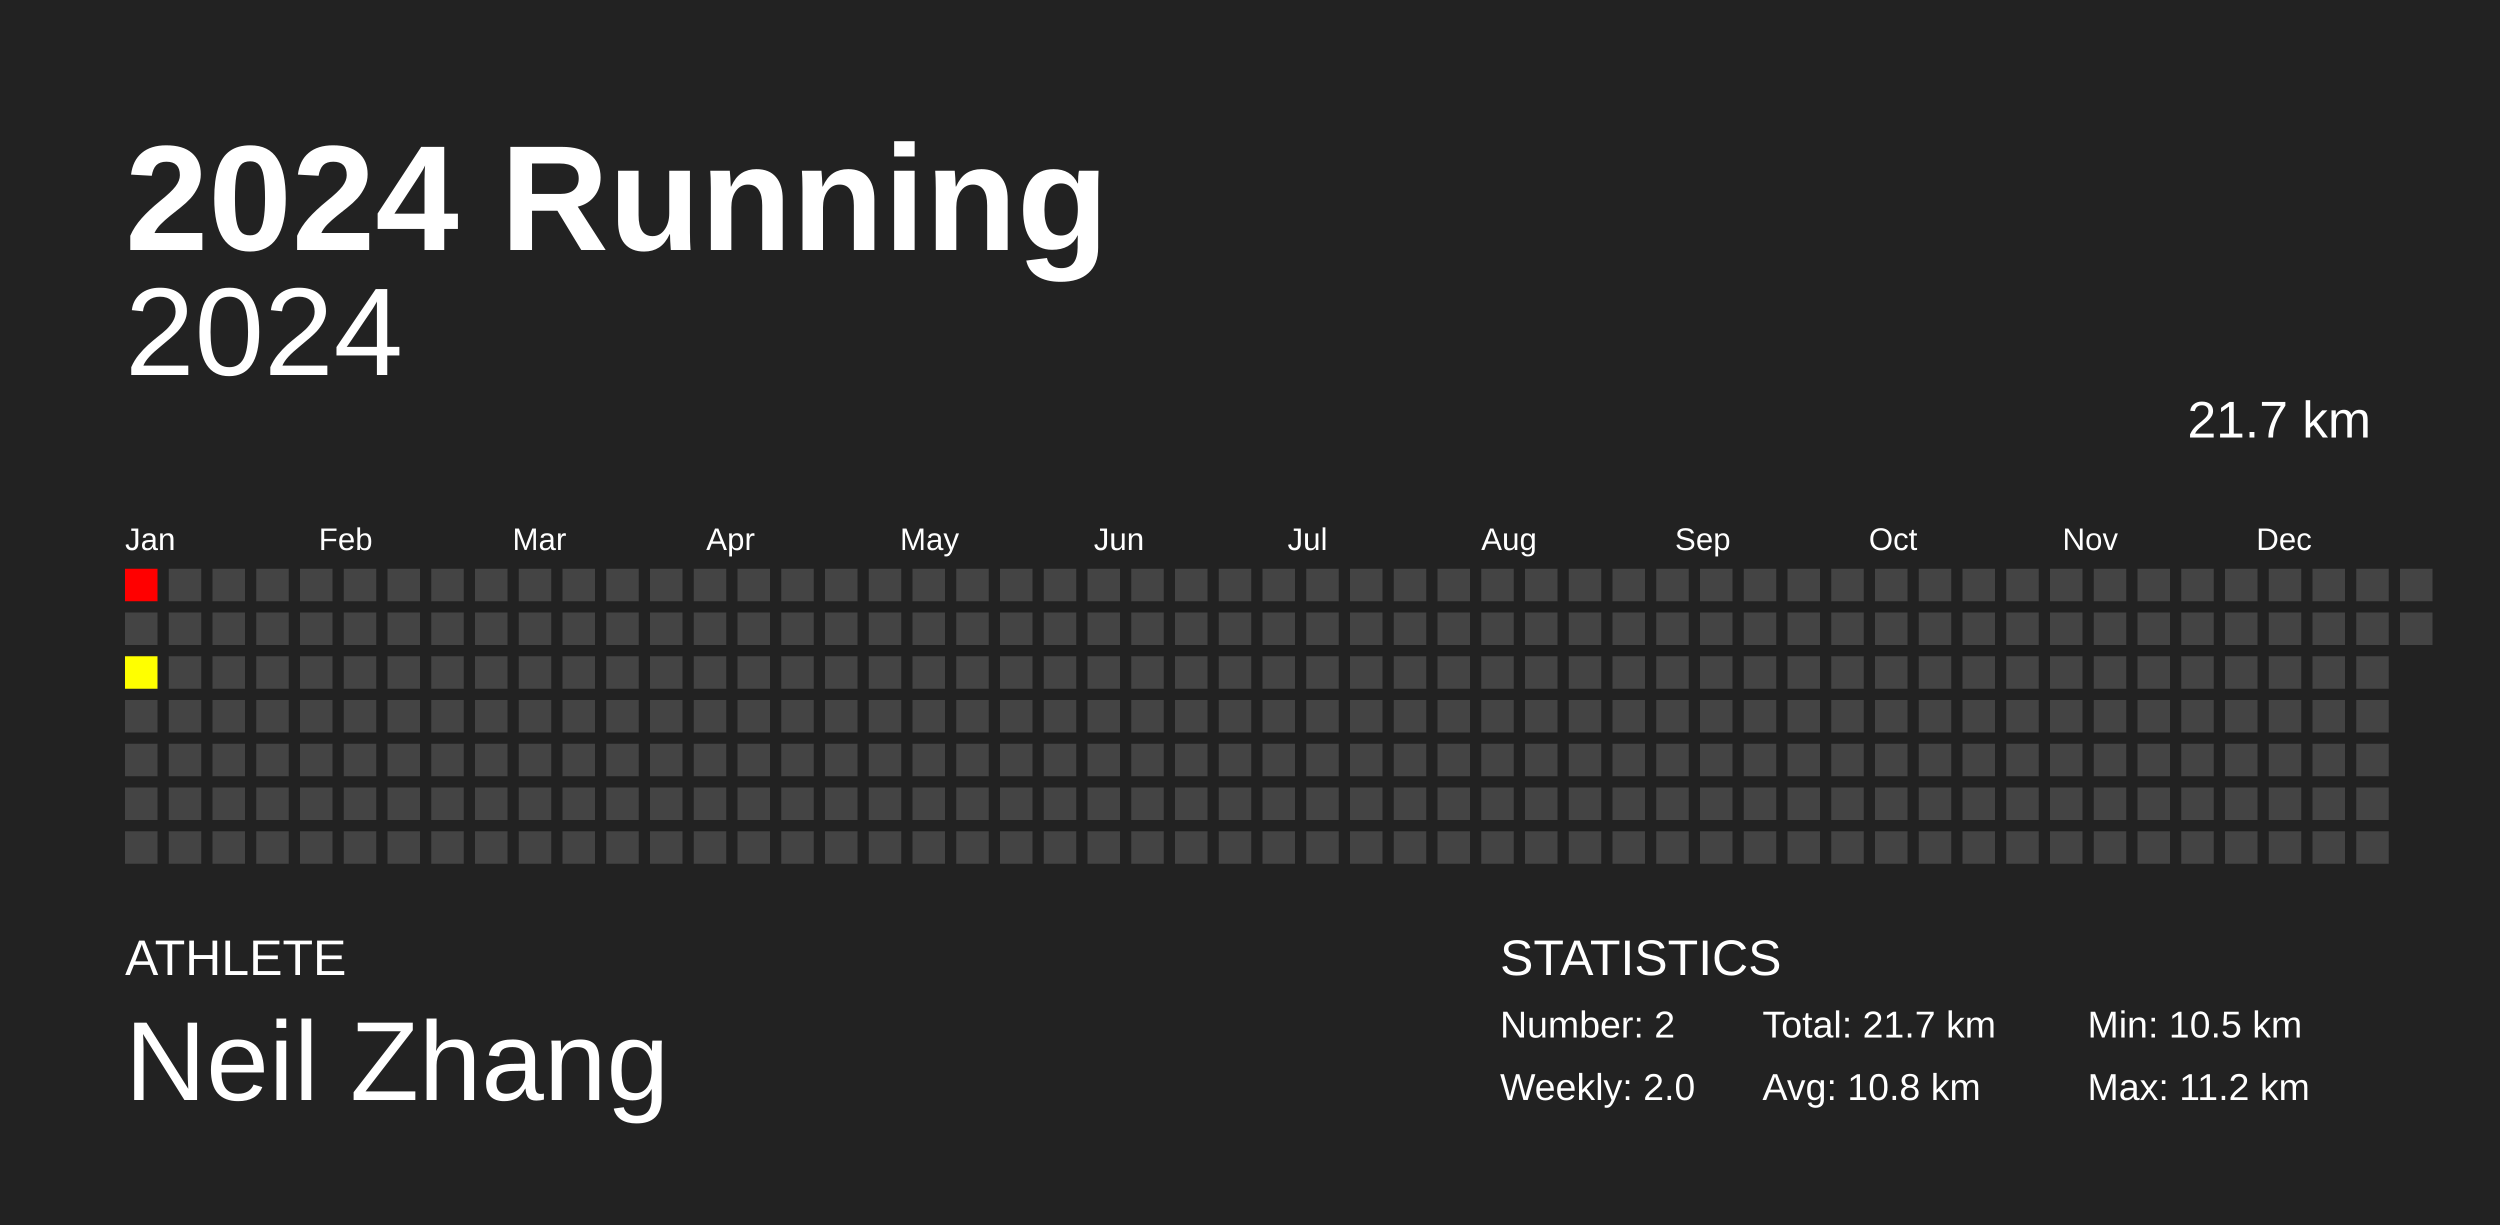
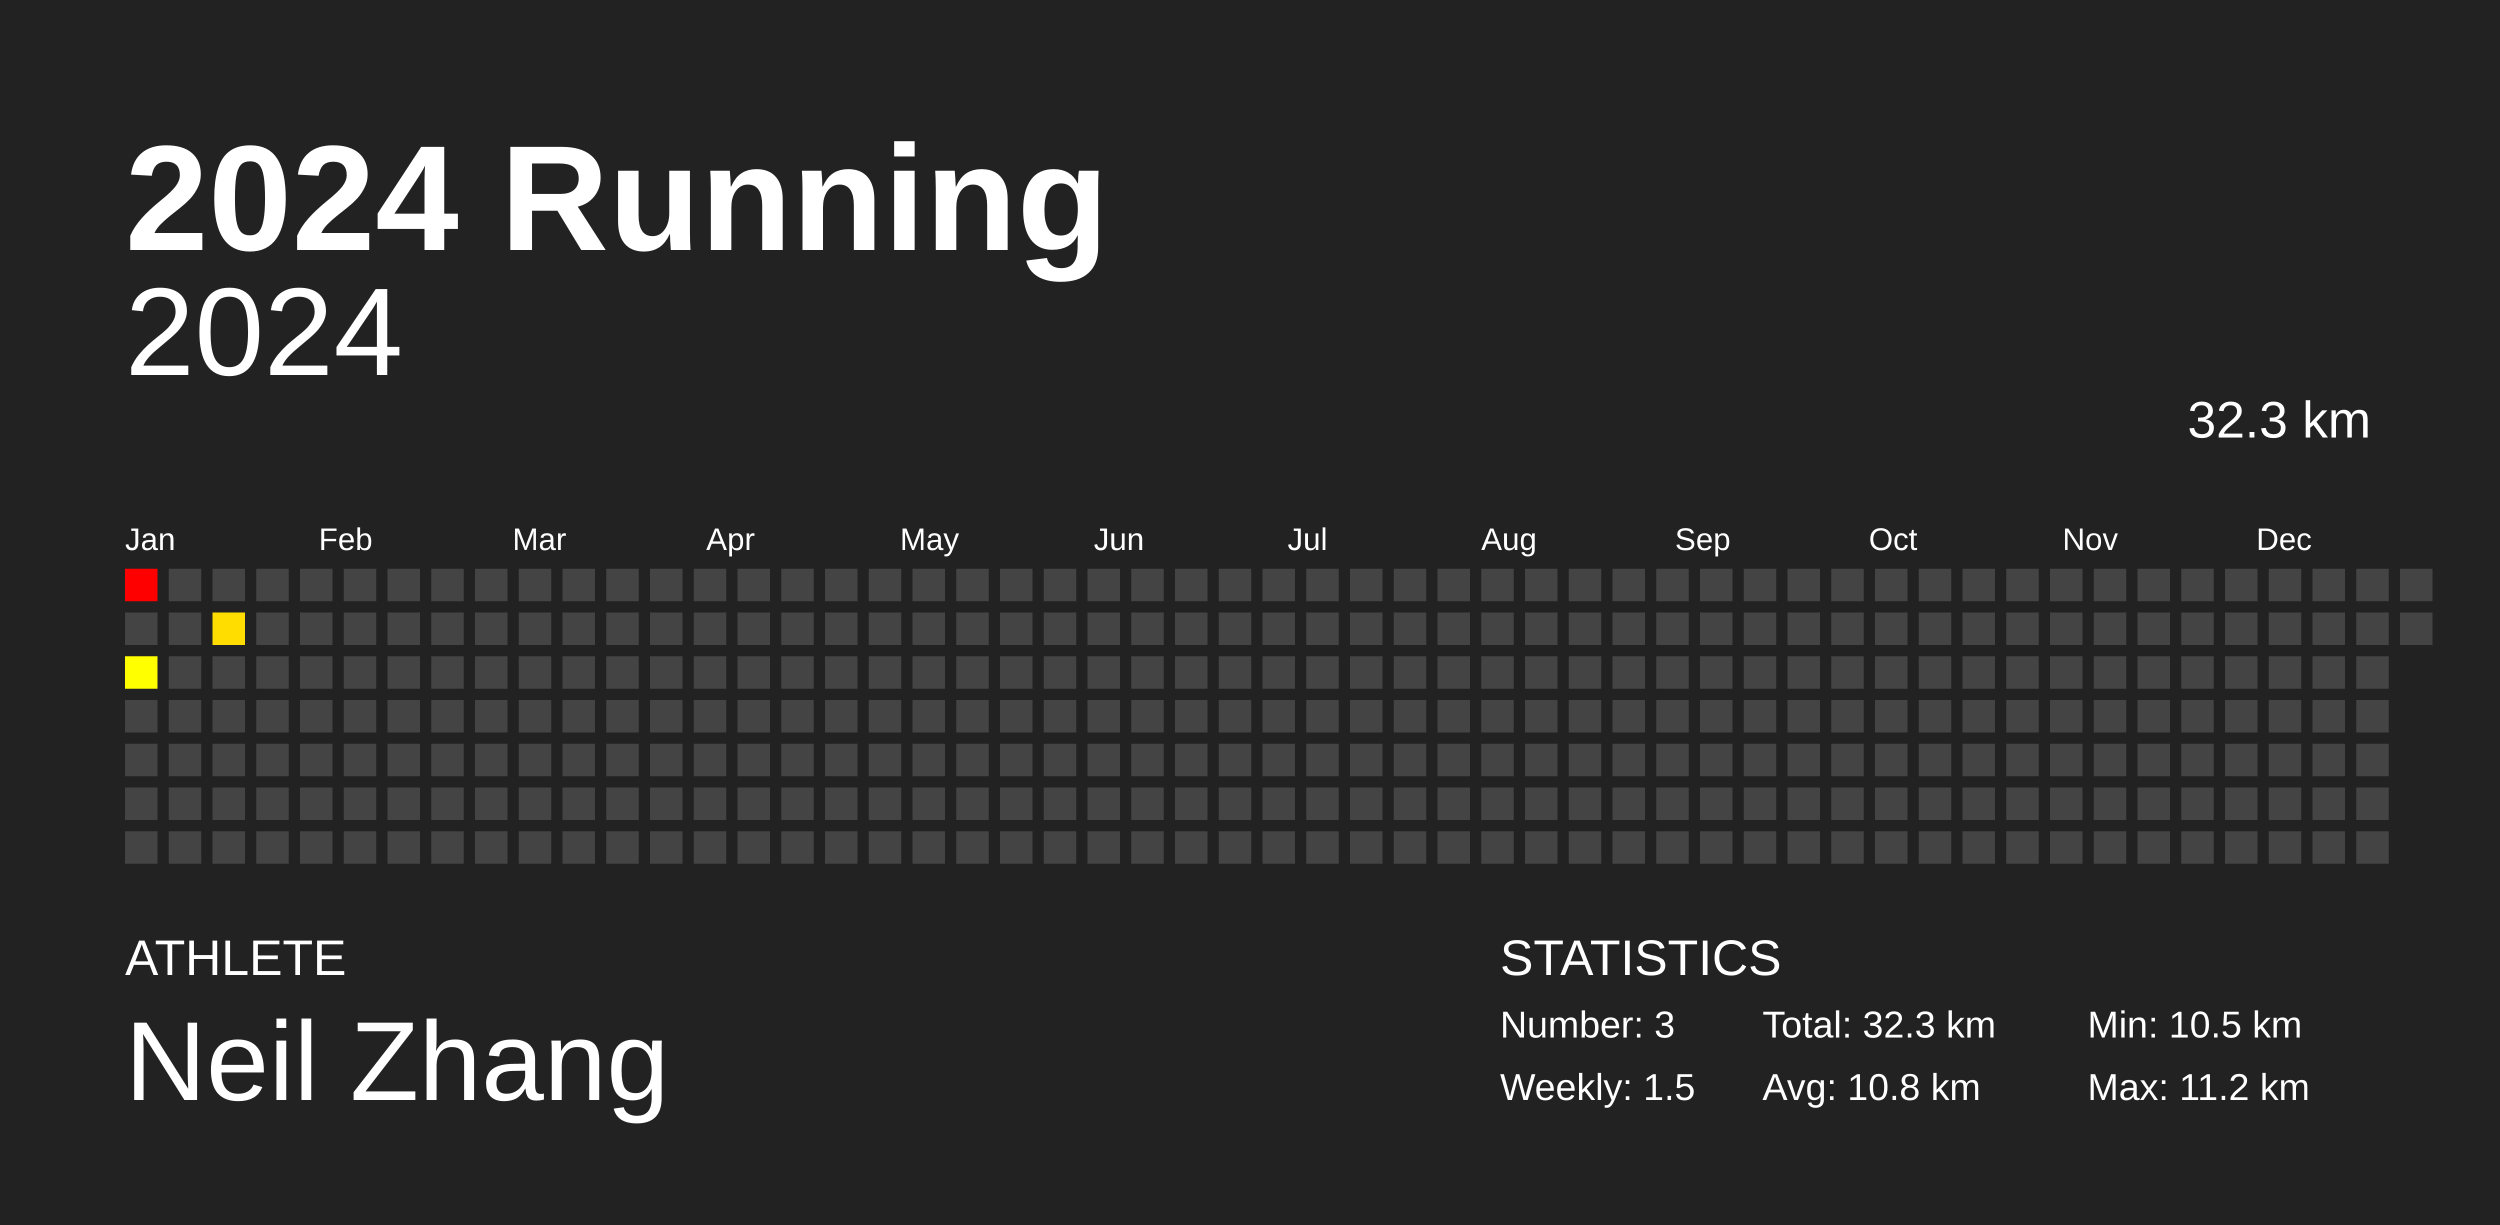
<svg xmlns="http://www.w3.org/2000/svg" baseProfile="full" height="98mm" version="1.1" viewBox="0,0,200,98" width="200mm">
  <defs />
  <rect fill="#222222" height="98" width="200" x="0" y="0" />
  <text fill="#FFFFFF" style="font-size:12px; font-family:Arial; font-weight:bold;" x="10" y="20">2024 Running</text>
  <text fill="#FFFFFF" style="font-size:4px; font-family:Arial" x="10" y="78">ATHLETE</text>
  <text fill="#FFFFFF" style="font-size:9px; font-family:Arial" x="10" y="88">Neil Zhang</text>
  <text fill="#FFFFFF" style="font-size:4px; font-family:Arial" x="120" y="78">STATISTICS</text>
-   <text fill="#FFFFFF" style="font-size:3px; font-family:Arial" x="120" y="83">Number: 2</text>
-   <text fill="#FFFFFF" style="font-size:3px; font-family:Arial" x="120" y="88">Weekly: 2.0</text>
-   <text fill="#FFFFFF" style="font-size:3px; font-family:Arial" x="141" y="83">Total: 21.7 km</text>
+   <text fill="#FFFFFF" style="font-size:3px; font-family:Arial" x="120" y="83">Number: 3</text>
+   <text fill="#FFFFFF" style="font-size:3px; font-family:Arial" x="120" y="88">Weekly: 1.5</text>
+   <text fill="#FFFFFF" style="font-size:3px; font-family:Arial" x="141" y="83">Total: 32.3 km</text>
  <text fill="#FFFFFF" style="font-size:3px; font-family:Arial" x="141" y="88">Avg: 10.8 km</text>
  <text fill="#FFFFFF" style="font-size:3px; font-family:Arial" x="167" y="83">Min: 10.5 km</text>
  <text fill="#FFFFFF" style="font-size:3px; font-family:Arial" x="167" y="88">Max: 11.2 km</text>
  <text alignment-baseline="hanging" fill="#FFFFFF" style="font-size:10.0px; font-family:Arial;" x="10" y="30">2024</text>
-   <text alignment-baseline="hanging" fill="#FFFFFF" style="font-size:4.125px; font-family:Arial;" x="175" y="35">21.7 km</text>
+   <text alignment-baseline="hanging" fill="#FFFFFF" style="font-size:4.125px; font-family:Arial;" x="175" y="35">32.3 km</text>
  <text fill="#FFFFFF" style="font-size:2.5px; font-family:Arial" x="10.0" y="44">Jan</text>
  <text fill="#FFFFFF" style="font-size:2.5px; font-family:Arial" x="25.5" y="44">Feb</text>
  <text fill="#FFFFFF" style="font-size:2.5px; font-family:Arial" x="41.0" y="44">Mar</text>
  <text fill="#FFFFFF" style="font-size:2.5px; font-family:Arial" x="56.5" y="44">Apr</text>
  <text fill="#FFFFFF" style="font-size:2.5px; font-family:Arial" x="72.0" y="44">May</text>
  <text fill="#FFFFFF" style="font-size:2.5px; font-family:Arial" x="87.5" y="44">Jun</text>
  <text fill="#FFFFFF" style="font-size:2.5px; font-family:Arial" x="103.0" y="44">Jul</text>
  <text fill="#FFFFFF" style="font-size:2.5px; font-family:Arial" x="118.5" y="44">Aug</text>
  <text fill="#FFFFFF" style="font-size:2.5px; font-family:Arial" x="134.0" y="44">Sep</text>
  <text fill="#FFFFFF" style="font-size:2.5px; font-family:Arial" x="149.5" y="44">Oct</text>
  <text fill="#FFFFFF" style="font-size:2.5px; font-family:Arial" x="165.0" y="44">Nov</text>
  <text fill="#FFFFFF" style="font-size:2.5px; font-family:Arial" x="180.5" y="44">Dec</text>
  <rect fill="#ff0000" height="2.6" width="2.6" x="10.0" y="45.5" />
  <rect fill="#444444" height="2.6" width="2.6" x="10.0" y="49.0" />
  <rect fill="#ffff00" height="2.6" width="2.6" x="10.0" y="52.5" />
  <rect fill="#444444" height="2.6" width="2.6" x="10.0" y="56.0" />
  <rect fill="#444444" height="2.6" width="2.6" x="10.0" y="59.5" />
  <rect fill="#444444" height="2.6" width="2.6" x="10.0" y="63.0" />
  <rect fill="#444444" height="2.6" width="2.6" x="10.0" y="66.5" />
  <rect fill="#444444" height="2.6" width="2.6" x="13.5" y="45.5" />
  <rect fill="#444444" height="2.6" width="2.6" x="13.5" y="49.0" />
  <rect fill="#444444" height="2.6" width="2.6" x="13.5" y="52.5" />
  <rect fill="#444444" height="2.6" width="2.6" x="13.5" y="56.0" />
  <rect fill="#444444" height="2.6" width="2.6" x="13.5" y="59.5" />
  <rect fill="#444444" height="2.6" width="2.6" x="13.5" y="63.0" />
  <rect fill="#444444" height="2.6" width="2.6" x="13.5" y="66.5" />
  <rect fill="#444444" height="2.6" width="2.6" x="17.0" y="45.5" />
-   <rect fill="#444444" height="2.6" width="2.6" x="17.0" y="49.0" />
+   <rect fill="#ffdd00" height="2.6" width="2.6" x="17.0" y="49.0" />
  <rect fill="#444444" height="2.6" width="2.6" x="17.0" y="52.5" />
  <rect fill="#444444" height="2.6" width="2.6" x="17.0" y="56.0" />
  <rect fill="#444444" height="2.6" width="2.6" x="17.0" y="59.5" />
  <rect fill="#444444" height="2.6" width="2.6" x="17.0" y="63.0" />
  <rect fill="#444444" height="2.6" width="2.6" x="17.0" y="66.5" />
  <rect fill="#444444" height="2.6" width="2.6" x="20.5" y="45.5" />
  <rect fill="#444444" height="2.6" width="2.6" x="20.5" y="49.0" />
  <rect fill="#444444" height="2.6" width="2.6" x="20.5" y="52.5" />
  <rect fill="#444444" height="2.6" width="2.6" x="20.5" y="56.0" />
  <rect fill="#444444" height="2.6" width="2.6" x="20.5" y="59.5" />
  <rect fill="#444444" height="2.6" width="2.6" x="20.5" y="63.0" />
  <rect fill="#444444" height="2.6" width="2.6" x="20.5" y="66.5" />
  <rect fill="#444444" height="2.6" width="2.6" x="24.0" y="45.5" />
  <rect fill="#444444" height="2.6" width="2.6" x="24.0" y="49.0" />
  <rect fill="#444444" height="2.6" width="2.6" x="24.0" y="52.5" />
  <rect fill="#444444" height="2.6" width="2.6" x="24.0" y="56.0" />
  <rect fill="#444444" height="2.6" width="2.6" x="24.0" y="59.5" />
  <rect fill="#444444" height="2.6" width="2.6" x="24.0" y="63.0" />
  <rect fill="#444444" height="2.6" width="2.6" x="24.0" y="66.5" />
  <rect fill="#444444" height="2.6" width="2.6" x="27.5" y="45.5" />
  <rect fill="#444444" height="2.6" width="2.6" x="27.5" y="49.0" />
  <rect fill="#444444" height="2.6" width="2.6" x="27.5" y="52.5" />
  <rect fill="#444444" height="2.6" width="2.6" x="27.5" y="56.0" />
  <rect fill="#444444" height="2.6" width="2.6" x="27.5" y="59.5" />
  <rect fill="#444444" height="2.6" width="2.6" x="27.5" y="63.0" />
  <rect fill="#444444" height="2.6" width="2.6" x="27.5" y="66.5" />
  <rect fill="#444444" height="2.6" width="2.6" x="31.0" y="45.5" />
  <rect fill="#444444" height="2.6" width="2.6" x="31.0" y="49.0" />
  <rect fill="#444444" height="2.6" width="2.6" x="31.0" y="52.5" />
  <rect fill="#444444" height="2.6" width="2.6" x="31.0" y="56.0" />
  <rect fill="#444444" height="2.6" width="2.6" x="31.0" y="59.5" />
  <rect fill="#444444" height="2.6" width="2.6" x="31.0" y="63.0" />
  <rect fill="#444444" height="2.6" width="2.6" x="31.0" y="66.5" />
  <rect fill="#444444" height="2.6" width="2.6" x="34.5" y="45.5" />
  <rect fill="#444444" height="2.6" width="2.6" x="34.5" y="49.0" />
  <rect fill="#444444" height="2.6" width="2.6" x="34.5" y="52.5" />
  <rect fill="#444444" height="2.6" width="2.6" x="34.5" y="56.0" />
  <rect fill="#444444" height="2.6" width="2.6" x="34.5" y="59.5" />
  <rect fill="#444444" height="2.6" width="2.6" x="34.5" y="63.0" />
  <rect fill="#444444" height="2.6" width="2.6" x="34.5" y="66.5" />
  <rect fill="#444444" height="2.6" width="2.6" x="38.0" y="45.5" />
  <rect fill="#444444" height="2.6" width="2.6" x="38.0" y="49.0" />
  <rect fill="#444444" height="2.6" width="2.6" x="38.0" y="52.5" />
  <rect fill="#444444" height="2.6" width="2.6" x="38.0" y="56.0" />
  <rect fill="#444444" height="2.6" width="2.6" x="38.0" y="59.5" />
  <rect fill="#444444" height="2.6" width="2.6" x="38.0" y="63.0" />
  <rect fill="#444444" height="2.6" width="2.6" x="38.0" y="66.5" />
  <rect fill="#444444" height="2.6" width="2.6" x="41.5" y="45.5" />
  <rect fill="#444444" height="2.6" width="2.6" x="41.5" y="49.0" />
  <rect fill="#444444" height="2.6" width="2.6" x="41.5" y="52.5" />
  <rect fill="#444444" height="2.6" width="2.6" x="41.5" y="56.0" />
  <rect fill="#444444" height="2.6" width="2.6" x="41.5" y="59.5" />
  <rect fill="#444444" height="2.6" width="2.6" x="41.5" y="63.0" />
  <rect fill="#444444" height="2.6" width="2.6" x="41.5" y="66.5" />
  <rect fill="#444444" height="2.6" width="2.6" x="45.0" y="45.5" />
  <rect fill="#444444" height="2.6" width="2.6" x="45.0" y="49.0" />
  <rect fill="#444444" height="2.6" width="2.6" x="45.0" y="52.5" />
  <rect fill="#444444" height="2.6" width="2.6" x="45.0" y="56.0" />
  <rect fill="#444444" height="2.6" width="2.6" x="45.0" y="59.5" />
  <rect fill="#444444" height="2.6" width="2.6" x="45.0" y="63.0" />
  <rect fill="#444444" height="2.6" width="2.6" x="45.0" y="66.5" />
  <rect fill="#444444" height="2.6" width="2.6" x="48.5" y="45.5" />
  <rect fill="#444444" height="2.6" width="2.6" x="48.5" y="49.0" />
  <rect fill="#444444" height="2.6" width="2.6" x="48.5" y="52.5" />
  <rect fill="#444444" height="2.6" width="2.6" x="48.5" y="56.0" />
  <rect fill="#444444" height="2.6" width="2.6" x="48.5" y="59.5" />
  <rect fill="#444444" height="2.6" width="2.6" x="48.5" y="63.0" />
  <rect fill="#444444" height="2.6" width="2.6" x="48.5" y="66.5" />
  <rect fill="#444444" height="2.6" width="2.6" x="52.0" y="45.5" />
  <rect fill="#444444" height="2.6" width="2.6" x="52.0" y="49.0" />
  <rect fill="#444444" height="2.6" width="2.6" x="52.0" y="52.5" />
  <rect fill="#444444" height="2.6" width="2.6" x="52.0" y="56.0" />
  <rect fill="#444444" height="2.6" width="2.6" x="52.0" y="59.5" />
  <rect fill="#444444" height="2.6" width="2.6" x="52.0" y="63.0" />
  <rect fill="#444444" height="2.6" width="2.6" x="52.0" y="66.5" />
  <rect fill="#444444" height="2.6" width="2.6" x="55.5" y="45.5" />
  <rect fill="#444444" height="2.6" width="2.6" x="55.5" y="49.0" />
  <rect fill="#444444" height="2.6" width="2.6" x="55.5" y="52.5" />
  <rect fill="#444444" height="2.6" width="2.6" x="55.5" y="56.0" />
  <rect fill="#444444" height="2.6" width="2.6" x="55.5" y="59.5" />
  <rect fill="#444444" height="2.6" width="2.6" x="55.5" y="63.0" />
  <rect fill="#444444" height="2.6" width="2.6" x="55.5" y="66.5" />
  <rect fill="#444444" height="2.6" width="2.6" x="59.0" y="45.5" />
  <rect fill="#444444" height="2.6" width="2.6" x="59.0" y="49.0" />
  <rect fill="#444444" height="2.6" width="2.6" x="59.0" y="52.5" />
  <rect fill="#444444" height="2.6" width="2.6" x="59.0" y="56.0" />
  <rect fill="#444444" height="2.6" width="2.6" x="59.0" y="59.5" />
  <rect fill="#444444" height="2.6" width="2.6" x="59.0" y="63.0" />
  <rect fill="#444444" height="2.6" width="2.6" x="59.0" y="66.5" />
  <rect fill="#444444" height="2.6" width="2.6" x="62.5" y="45.5" />
  <rect fill="#444444" height="2.6" width="2.6" x="62.5" y="49.0" />
  <rect fill="#444444" height="2.6" width="2.6" x="62.5" y="52.5" />
  <rect fill="#444444" height="2.6" width="2.6" x="62.5" y="56.0" />
  <rect fill="#444444" height="2.6" width="2.6" x="62.5" y="59.5" />
  <rect fill="#444444" height="2.6" width="2.6" x="62.5" y="63.0" />
  <rect fill="#444444" height="2.6" width="2.6" x="62.5" y="66.5" />
  <rect fill="#444444" height="2.6" width="2.6" x="66.0" y="45.5" />
  <rect fill="#444444" height="2.6" width="2.6" x="66.0" y="49.0" />
  <rect fill="#444444" height="2.6" width="2.6" x="66.0" y="52.5" />
  <rect fill="#444444" height="2.6" width="2.6" x="66.0" y="56.0" />
  <rect fill="#444444" height="2.6" width="2.6" x="66.0" y="59.5" />
  <rect fill="#444444" height="2.6" width="2.6" x="66.0" y="63.0" />
  <rect fill="#444444" height="2.6" width="2.6" x="66.0" y="66.5" />
  <rect fill="#444444" height="2.6" width="2.6" x="69.5" y="45.5" />
  <rect fill="#444444" height="2.6" width="2.6" x="69.5" y="49.0" />
  <rect fill="#444444" height="2.6" width="2.6" x="69.5" y="52.5" />
  <rect fill="#444444" height="2.6" width="2.6" x="69.5" y="56.0" />
  <rect fill="#444444" height="2.6" width="2.6" x="69.5" y="59.5" />
  <rect fill="#444444" height="2.6" width="2.6" x="69.5" y="63.0" />
  <rect fill="#444444" height="2.6" width="2.6" x="69.5" y="66.5" />
  <rect fill="#444444" height="2.6" width="2.6" x="73.0" y="45.5" />
  <rect fill="#444444" height="2.6" width="2.6" x="73.0" y="49.0" />
  <rect fill="#444444" height="2.6" width="2.6" x="73.0" y="52.5" />
  <rect fill="#444444" height="2.6" width="2.6" x="73.0" y="56.0" />
  <rect fill="#444444" height="2.6" width="2.6" x="73.0" y="59.5" />
  <rect fill="#444444" height="2.6" width="2.6" x="73.0" y="63.0" />
  <rect fill="#444444" height="2.6" width="2.6" x="73.0" y="66.5" />
  <rect fill="#444444" height="2.6" width="2.6" x="76.5" y="45.5" />
  <rect fill="#444444" height="2.6" width="2.6" x="76.5" y="49.0" />
  <rect fill="#444444" height="2.6" width="2.6" x="76.5" y="52.5" />
  <rect fill="#444444" height="2.6" width="2.6" x="76.5" y="56.0" />
  <rect fill="#444444" height="2.6" width="2.6" x="76.5" y="59.5" />
  <rect fill="#444444" height="2.6" width="2.6" x="76.5" y="63.0" />
  <rect fill="#444444" height="2.6" width="2.6" x="76.5" y="66.5" />
  <rect fill="#444444" height="2.6" width="2.6" x="80.0" y="45.5" />
  <rect fill="#444444" height="2.6" width="2.6" x="80.0" y="49.0" />
  <rect fill="#444444" height="2.6" width="2.6" x="80.0" y="52.5" />
  <rect fill="#444444" height="2.6" width="2.6" x="80.0" y="56.0" />
  <rect fill="#444444" height="2.6" width="2.6" x="80.0" y="59.5" />
  <rect fill="#444444" height="2.6" width="2.6" x="80.0" y="63.0" />
  <rect fill="#444444" height="2.6" width="2.6" x="80.0" y="66.5" />
  <rect fill="#444444" height="2.6" width="2.6" x="83.5" y="45.5" />
  <rect fill="#444444" height="2.6" width="2.6" x="83.5" y="49.0" />
  <rect fill="#444444" height="2.6" width="2.6" x="83.5" y="52.5" />
  <rect fill="#444444" height="2.6" width="2.6" x="83.5" y="56.0" />
  <rect fill="#444444" height="2.6" width="2.6" x="83.5" y="59.5" />
  <rect fill="#444444" height="2.6" width="2.6" x="83.5" y="63.0" />
  <rect fill="#444444" height="2.6" width="2.6" x="83.5" y="66.5" />
  <rect fill="#444444" height="2.6" width="2.6" x="87.0" y="45.5" />
  <rect fill="#444444" height="2.6" width="2.6" x="87.0" y="49.0" />
  <rect fill="#444444" height="2.6" width="2.6" x="87.0" y="52.5" />
  <rect fill="#444444" height="2.6" width="2.6" x="87.0" y="56.0" />
  <rect fill="#444444" height="2.6" width="2.6" x="87.0" y="59.5" />
  <rect fill="#444444" height="2.6" width="2.6" x="87.0" y="63.0" />
  <rect fill="#444444" height="2.6" width="2.6" x="87.0" y="66.5" />
  <rect fill="#444444" height="2.6" width="2.6" x="90.5" y="45.5" />
  <rect fill="#444444" height="2.6" width="2.6" x="90.5" y="49.0" />
  <rect fill="#444444" height="2.6" width="2.6" x="90.5" y="52.5" />
  <rect fill="#444444" height="2.6" width="2.6" x="90.5" y="56.0" />
  <rect fill="#444444" height="2.6" width="2.6" x="90.5" y="59.5" />
  <rect fill="#444444" height="2.6" width="2.6" x="90.5" y="63.0" />
  <rect fill="#444444" height="2.6" width="2.6" x="90.5" y="66.5" />
  <rect fill="#444444" height="2.6" width="2.6" x="94.0" y="45.5" />
  <rect fill="#444444" height="2.6" width="2.6" x="94.0" y="49.0" />
  <rect fill="#444444" height="2.6" width="2.6" x="94.0" y="52.5" />
  <rect fill="#444444" height="2.6" width="2.6" x="94.0" y="56.0" />
  <rect fill="#444444" height="2.6" width="2.6" x="94.0" y="59.5" />
  <rect fill="#444444" height="2.6" width="2.6" x="94.0" y="63.0" />
  <rect fill="#444444" height="2.6" width="2.6" x="94.0" y="66.5" />
  <rect fill="#444444" height="2.6" width="2.6" x="97.5" y="45.5" />
  <rect fill="#444444" height="2.6" width="2.6" x="97.5" y="49.0" />
  <rect fill="#444444" height="2.6" width="2.6" x="97.5" y="52.5" />
  <rect fill="#444444" height="2.6" width="2.6" x="97.5" y="56.0" />
  <rect fill="#444444" height="2.6" width="2.6" x="97.5" y="59.5" />
  <rect fill="#444444" height="2.6" width="2.6" x="97.5" y="63.0" />
  <rect fill="#444444" height="2.6" width="2.6" x="97.5" y="66.5" />
  <rect fill="#444444" height="2.6" width="2.6" x="101.0" y="45.5" />
  <rect fill="#444444" height="2.6" width="2.6" x="101.0" y="49.0" />
  <rect fill="#444444" height="2.6" width="2.6" x="101.0" y="52.5" />
  <rect fill="#444444" height="2.6" width="2.6" x="101.0" y="56.0" />
  <rect fill="#444444" height="2.6" width="2.6" x="101.0" y="59.5" />
  <rect fill="#444444" height="2.6" width="2.6" x="101.0" y="63.0" />
  <rect fill="#444444" height="2.6" width="2.6" x="101.0" y="66.5" />
  <rect fill="#444444" height="2.6" width="2.6" x="104.5" y="45.5" />
  <rect fill="#444444" height="2.6" width="2.6" x="104.5" y="49.0" />
  <rect fill="#444444" height="2.6" width="2.6" x="104.5" y="52.5" />
  <rect fill="#444444" height="2.6" width="2.6" x="104.5" y="56.0" />
  <rect fill="#444444" height="2.6" width="2.6" x="104.5" y="59.5" />
  <rect fill="#444444" height="2.6" width="2.6" x="104.5" y="63.0" />
  <rect fill="#444444" height="2.6" width="2.6" x="104.5" y="66.5" />
  <rect fill="#444444" height="2.6" width="2.6" x="108.0" y="45.5" />
  <rect fill="#444444" height="2.6" width="2.6" x="108.0" y="49.0" />
  <rect fill="#444444" height="2.6" width="2.6" x="108.0" y="52.5" />
  <rect fill="#444444" height="2.6" width="2.6" x="108.0" y="56.0" />
  <rect fill="#444444" height="2.6" width="2.6" x="108.0" y="59.5" />
  <rect fill="#444444" height="2.6" width="2.6" x="108.0" y="63.0" />
  <rect fill="#444444" height="2.6" width="2.6" x="108.0" y="66.5" />
  <rect fill="#444444" height="2.6" width="2.6" x="111.5" y="45.5" />
  <rect fill="#444444" height="2.6" width="2.6" x="111.5" y="49.0" />
  <rect fill="#444444" height="2.6" width="2.6" x="111.5" y="52.5" />
  <rect fill="#444444" height="2.6" width="2.6" x="111.5" y="56.0" />
  <rect fill="#444444" height="2.6" width="2.6" x="111.5" y="59.5" />
  <rect fill="#444444" height="2.6" width="2.6" x="111.5" y="63.0" />
  <rect fill="#444444" height="2.6" width="2.6" x="111.5" y="66.5" />
  <rect fill="#444444" height="2.6" width="2.6" x="115.0" y="45.5" />
  <rect fill="#444444" height="2.6" width="2.6" x="115.0" y="49.0" />
  <rect fill="#444444" height="2.6" width="2.6" x="115.0" y="52.5" />
  <rect fill="#444444" height="2.6" width="2.6" x="115.0" y="56.0" />
  <rect fill="#444444" height="2.6" width="2.6" x="115.0" y="59.5" />
  <rect fill="#444444" height="2.6" width="2.6" x="115.0" y="63.0" />
  <rect fill="#444444" height="2.6" width="2.6" x="115.0" y="66.5" />
  <rect fill="#444444" height="2.6" width="2.6" x="118.5" y="45.5" />
  <rect fill="#444444" height="2.6" width="2.6" x="118.5" y="49.0" />
  <rect fill="#444444" height="2.6" width="2.6" x="118.5" y="52.5" />
  <rect fill="#444444" height="2.6" width="2.6" x="118.5" y="56.0" />
  <rect fill="#444444" height="2.6" width="2.6" x="118.5" y="59.5" />
  <rect fill="#444444" height="2.6" width="2.6" x="118.5" y="63.0" />
  <rect fill="#444444" height="2.6" width="2.6" x="118.5" y="66.5" />
  <rect fill="#444444" height="2.6" width="2.6" x="122.0" y="45.5" />
  <rect fill="#444444" height="2.6" width="2.6" x="122.0" y="49.0" />
  <rect fill="#444444" height="2.6" width="2.6" x="122.0" y="52.5" />
  <rect fill="#444444" height="2.6" width="2.6" x="122.0" y="56.0" />
  <rect fill="#444444" height="2.6" width="2.6" x="122.0" y="59.5" />
  <rect fill="#444444" height="2.6" width="2.6" x="122.0" y="63.0" />
  <rect fill="#444444" height="2.6" width="2.6" x="122.0" y="66.5" />
  <rect fill="#444444" height="2.6" width="2.6" x="125.5" y="45.5" />
  <rect fill="#444444" height="2.6" width="2.6" x="125.5" y="49.0" />
  <rect fill="#444444" height="2.6" width="2.6" x="125.5" y="52.5" />
  <rect fill="#444444" height="2.6" width="2.6" x="125.5" y="56.0" />
  <rect fill="#444444" height="2.6" width="2.6" x="125.5" y="59.5" />
  <rect fill="#444444" height="2.6" width="2.6" x="125.5" y="63.0" />
  <rect fill="#444444" height="2.6" width="2.6" x="125.5" y="66.5" />
  <rect fill="#444444" height="2.6" width="2.6" x="129.0" y="45.5" />
  <rect fill="#444444" height="2.6" width="2.6" x="129.0" y="49.0" />
  <rect fill="#444444" height="2.6" width="2.6" x="129.0" y="52.5" />
  <rect fill="#444444" height="2.6" width="2.6" x="129.0" y="56.0" />
  <rect fill="#444444" height="2.6" width="2.6" x="129.0" y="59.5" />
  <rect fill="#444444" height="2.6" width="2.6" x="129.0" y="63.0" />
  <rect fill="#444444" height="2.6" width="2.6" x="129.0" y="66.5" />
  <rect fill="#444444" height="2.6" width="2.6" x="132.5" y="45.5" />
  <rect fill="#444444" height="2.6" width="2.6" x="132.5" y="49.0" />
  <rect fill="#444444" height="2.6" width="2.6" x="132.5" y="52.5" />
  <rect fill="#444444" height="2.6" width="2.6" x="132.5" y="56.0" />
  <rect fill="#444444" height="2.6" width="2.6" x="132.5" y="59.5" />
  <rect fill="#444444" height="2.6" width="2.6" x="132.5" y="63.0" />
  <rect fill="#444444" height="2.6" width="2.6" x="132.5" y="66.5" />
  <rect fill="#444444" height="2.6" width="2.6" x="136.0" y="45.5" />
  <rect fill="#444444" height="2.6" width="2.6" x="136.0" y="49.0" />
  <rect fill="#444444" height="2.6" width="2.6" x="136.0" y="52.5" />
  <rect fill="#444444" height="2.6" width="2.6" x="136.0" y="56.0" />
  <rect fill="#444444" height="2.6" width="2.6" x="136.0" y="59.5" />
  <rect fill="#444444" height="2.6" width="2.6" x="136.0" y="63.0" />
  <rect fill="#444444" height="2.6" width="2.6" x="136.0" y="66.5" />
  <rect fill="#444444" height="2.6" width="2.6" x="139.5" y="45.5" />
  <rect fill="#444444" height="2.6" width="2.6" x="139.5" y="49.0" />
  <rect fill="#444444" height="2.6" width="2.6" x="139.5" y="52.5" />
  <rect fill="#444444" height="2.6" width="2.6" x="139.5" y="56.0" />
  <rect fill="#444444" height="2.6" width="2.6" x="139.5" y="59.5" />
  <rect fill="#444444" height="2.6" width="2.6" x="139.5" y="63.0" />
  <rect fill="#444444" height="2.6" width="2.6" x="139.5" y="66.5" />
  <rect fill="#444444" height="2.6" width="2.6" x="143.0" y="45.5" />
  <rect fill="#444444" height="2.6" width="2.6" x="143.0" y="49.0" />
  <rect fill="#444444" height="2.6" width="2.6" x="143.0" y="52.5" />
  <rect fill="#444444" height="2.6" width="2.6" x="143.0" y="56.0" />
  <rect fill="#444444" height="2.6" width="2.6" x="143.0" y="59.5" />
  <rect fill="#444444" height="2.6" width="2.6" x="143.0" y="63.0" />
  <rect fill="#444444" height="2.6" width="2.6" x="143.0" y="66.5" />
  <rect fill="#444444" height="2.6" width="2.6" x="146.5" y="45.5" />
  <rect fill="#444444" height="2.6" width="2.6" x="146.5" y="49.0" />
  <rect fill="#444444" height="2.6" width="2.6" x="146.5" y="52.5" />
  <rect fill="#444444" height="2.6" width="2.6" x="146.5" y="56.0" />
  <rect fill="#444444" height="2.6" width="2.6" x="146.5" y="59.5" />
  <rect fill="#444444" height="2.6" width="2.6" x="146.5" y="63.0" />
  <rect fill="#444444" height="2.6" width="2.6" x="146.5" y="66.5" />
  <rect fill="#444444" height="2.6" width="2.6" x="150.0" y="45.5" />
  <rect fill="#444444" height="2.6" width="2.6" x="150.0" y="49.0" />
  <rect fill="#444444" height="2.6" width="2.6" x="150.0" y="52.5" />
  <rect fill="#444444" height="2.6" width="2.6" x="150.0" y="56.0" />
  <rect fill="#444444" height="2.6" width="2.6" x="150.0" y="59.5" />
  <rect fill="#444444" height="2.6" width="2.6" x="150.0" y="63.0" />
  <rect fill="#444444" height="2.6" width="2.6" x="150.0" y="66.5" />
  <rect fill="#444444" height="2.6" width="2.6" x="153.5" y="45.5" />
  <rect fill="#444444" height="2.6" width="2.6" x="153.5" y="49.0" />
  <rect fill="#444444" height="2.6" width="2.6" x="153.5" y="52.5" />
  <rect fill="#444444" height="2.6" width="2.6" x="153.5" y="56.0" />
  <rect fill="#444444" height="2.6" width="2.6" x="153.5" y="59.5" />
  <rect fill="#444444" height="2.6" width="2.6" x="153.5" y="63.0" />
  <rect fill="#444444" height="2.6" width="2.6" x="153.5" y="66.5" />
  <rect fill="#444444" height="2.6" width="2.6" x="157.0" y="45.5" />
  <rect fill="#444444" height="2.6" width="2.6" x="157.0" y="49.0" />
  <rect fill="#444444" height="2.6" width="2.6" x="157.0" y="52.5" />
  <rect fill="#444444" height="2.6" width="2.6" x="157.0" y="56.0" />
  <rect fill="#444444" height="2.6" width="2.6" x="157.0" y="59.5" />
  <rect fill="#444444" height="2.6" width="2.6" x="157.0" y="63.0" />
  <rect fill="#444444" height="2.6" width="2.6" x="157.0" y="66.5" />
  <rect fill="#444444" height="2.6" width="2.6" x="160.5" y="45.5" />
  <rect fill="#444444" height="2.6" width="2.6" x="160.5" y="49.0" />
  <rect fill="#444444" height="2.6" width="2.6" x="160.5" y="52.5" />
  <rect fill="#444444" height="2.6" width="2.6" x="160.5" y="56.0" />
  <rect fill="#444444" height="2.6" width="2.6" x="160.5" y="59.5" />
  <rect fill="#444444" height="2.6" width="2.6" x="160.5" y="63.0" />
  <rect fill="#444444" height="2.6" width="2.6" x="160.5" y="66.5" />
  <rect fill="#444444" height="2.6" width="2.6" x="164.0" y="45.5" />
  <rect fill="#444444" height="2.6" width="2.6" x="164.0" y="49.0" />
  <rect fill="#444444" height="2.6" width="2.6" x="164.0" y="52.5" />
  <rect fill="#444444" height="2.6" width="2.6" x="164.0" y="56.0" />
  <rect fill="#444444" height="2.6" width="2.6" x="164.0" y="59.5" />
  <rect fill="#444444" height="2.6" width="2.6" x="164.0" y="63.0" />
  <rect fill="#444444" height="2.6" width="2.6" x="164.0" y="66.5" />
  <rect fill="#444444" height="2.6" width="2.6" x="167.5" y="45.5" />
  <rect fill="#444444" height="2.6" width="2.6" x="167.5" y="49.0" />
  <rect fill="#444444" height="2.6" width="2.6" x="167.5" y="52.5" />
  <rect fill="#444444" height="2.6" width="2.6" x="167.5" y="56.0" />
  <rect fill="#444444" height="2.6" width="2.6" x="167.5" y="59.5" />
  <rect fill="#444444" height="2.6" width="2.6" x="167.5" y="63.0" />
  <rect fill="#444444" height="2.6" width="2.6" x="167.5" y="66.5" />
  <rect fill="#444444" height="2.6" width="2.6" x="171.0" y="45.5" />
  <rect fill="#444444" height="2.6" width="2.6" x="171.0" y="49.0" />
  <rect fill="#444444" height="2.6" width="2.6" x="171.0" y="52.5" />
  <rect fill="#444444" height="2.6" width="2.6" x="171.0" y="56.0" />
  <rect fill="#444444" height="2.6" width="2.6" x="171.0" y="59.5" />
  <rect fill="#444444" height="2.6" width="2.6" x="171.0" y="63.0" />
  <rect fill="#444444" height="2.6" width="2.6" x="171.0" y="66.5" />
  <rect fill="#444444" height="2.6" width="2.6" x="174.5" y="45.5" />
  <rect fill="#444444" height="2.6" width="2.6" x="174.5" y="49.0" />
  <rect fill="#444444" height="2.6" width="2.6" x="174.5" y="52.5" />
  <rect fill="#444444" height="2.6" width="2.6" x="174.5" y="56.0" />
  <rect fill="#444444" height="2.6" width="2.6" x="174.5" y="59.5" />
  <rect fill="#444444" height="2.6" width="2.6" x="174.5" y="63.0" />
  <rect fill="#444444" height="2.6" width="2.6" x="174.5" y="66.5" />
  <rect fill="#444444" height="2.6" width="2.6" x="178.0" y="45.5" />
  <rect fill="#444444" height="2.6" width="2.6" x="178.0" y="49.0" />
  <rect fill="#444444" height="2.6" width="2.6" x="178.0" y="52.5" />
  <rect fill="#444444" height="2.6" width="2.6" x="178.0" y="56.0" />
  <rect fill="#444444" height="2.6" width="2.6" x="178.0" y="59.5" />
  <rect fill="#444444" height="2.6" width="2.6" x="178.0" y="63.0" />
  <rect fill="#444444" height="2.6" width="2.6" x="178.0" y="66.5" />
  <rect fill="#444444" height="2.6" width="2.6" x="181.5" y="45.5" />
  <rect fill="#444444" height="2.6" width="2.6" x="181.5" y="49.0" />
  <rect fill="#444444" height="2.6" width="2.6" x="181.5" y="52.5" />
  <rect fill="#444444" height="2.6" width="2.6" x="181.5" y="56.0" />
  <rect fill="#444444" height="2.6" width="2.6" x="181.5" y="59.5" />
  <rect fill="#444444" height="2.6" width="2.6" x="181.5" y="63.0" />
  <rect fill="#444444" height="2.6" width="2.6" x="181.5" y="66.5" />
  <rect fill="#444444" height="2.6" width="2.6" x="185.0" y="45.5" />
  <rect fill="#444444" height="2.6" width="2.6" x="185.0" y="49.0" />
  <rect fill="#444444" height="2.6" width="2.6" x="185.0" y="52.5" />
  <rect fill="#444444" height="2.6" width="2.6" x="185.0" y="56.0" />
  <rect fill="#444444" height="2.6" width="2.6" x="185.0" y="59.5" />
  <rect fill="#444444" height="2.6" width="2.6" x="185.0" y="63.0" />
  <rect fill="#444444" height="2.6" width="2.6" x="185.0" y="66.5" />
  <rect fill="#444444" height="2.6" width="2.6" x="188.5" y="45.5" />
  <rect fill="#444444" height="2.6" width="2.6" x="188.5" y="49.0" />
  <rect fill="#444444" height="2.6" width="2.6" x="188.5" y="52.5" />
  <rect fill="#444444" height="2.6" width="2.6" x="188.5" y="56.0" />
  <rect fill="#444444" height="2.6" width="2.6" x="188.5" y="59.5" />
  <rect fill="#444444" height="2.6" width="2.6" x="188.5" y="63.0" />
  <rect fill="#444444" height="2.6" width="2.6" x="188.5" y="66.5" />
  <rect fill="#444444" height="2.6" width="2.6" x="192.0" y="45.5" />
  <rect fill="#444444" height="2.6" width="2.6" x="192.0" y="49.0" />
</svg>
